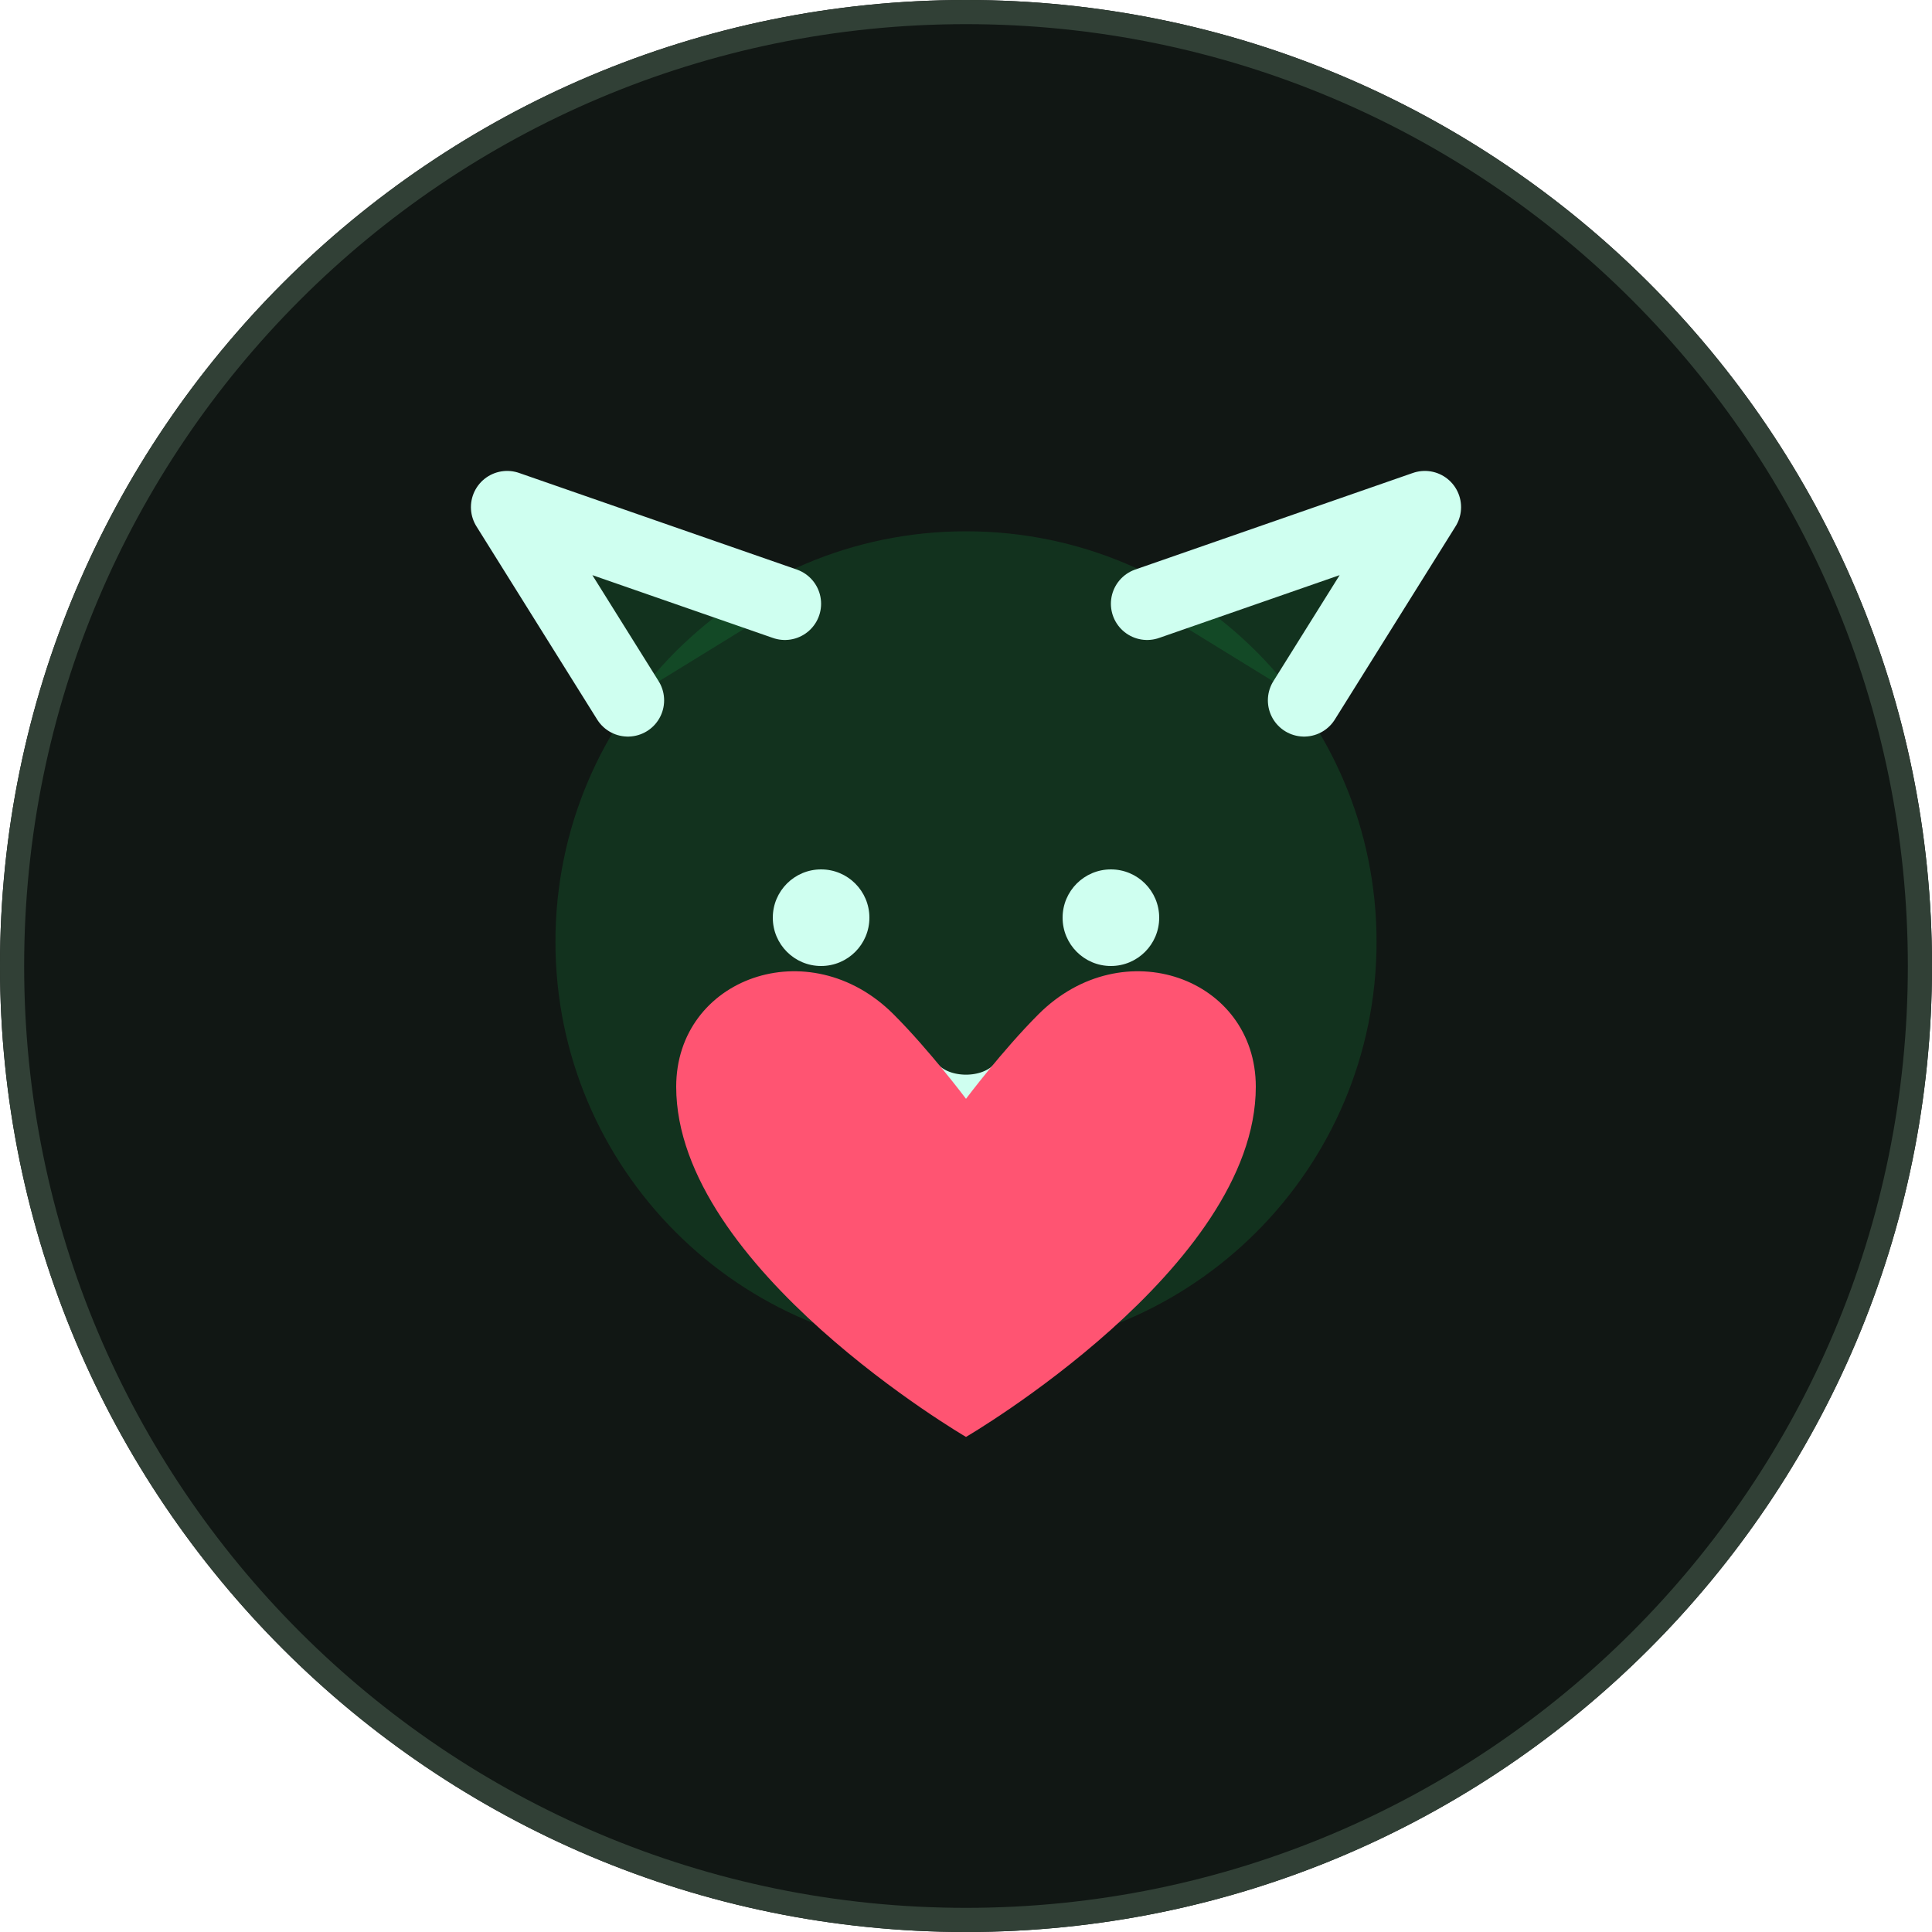
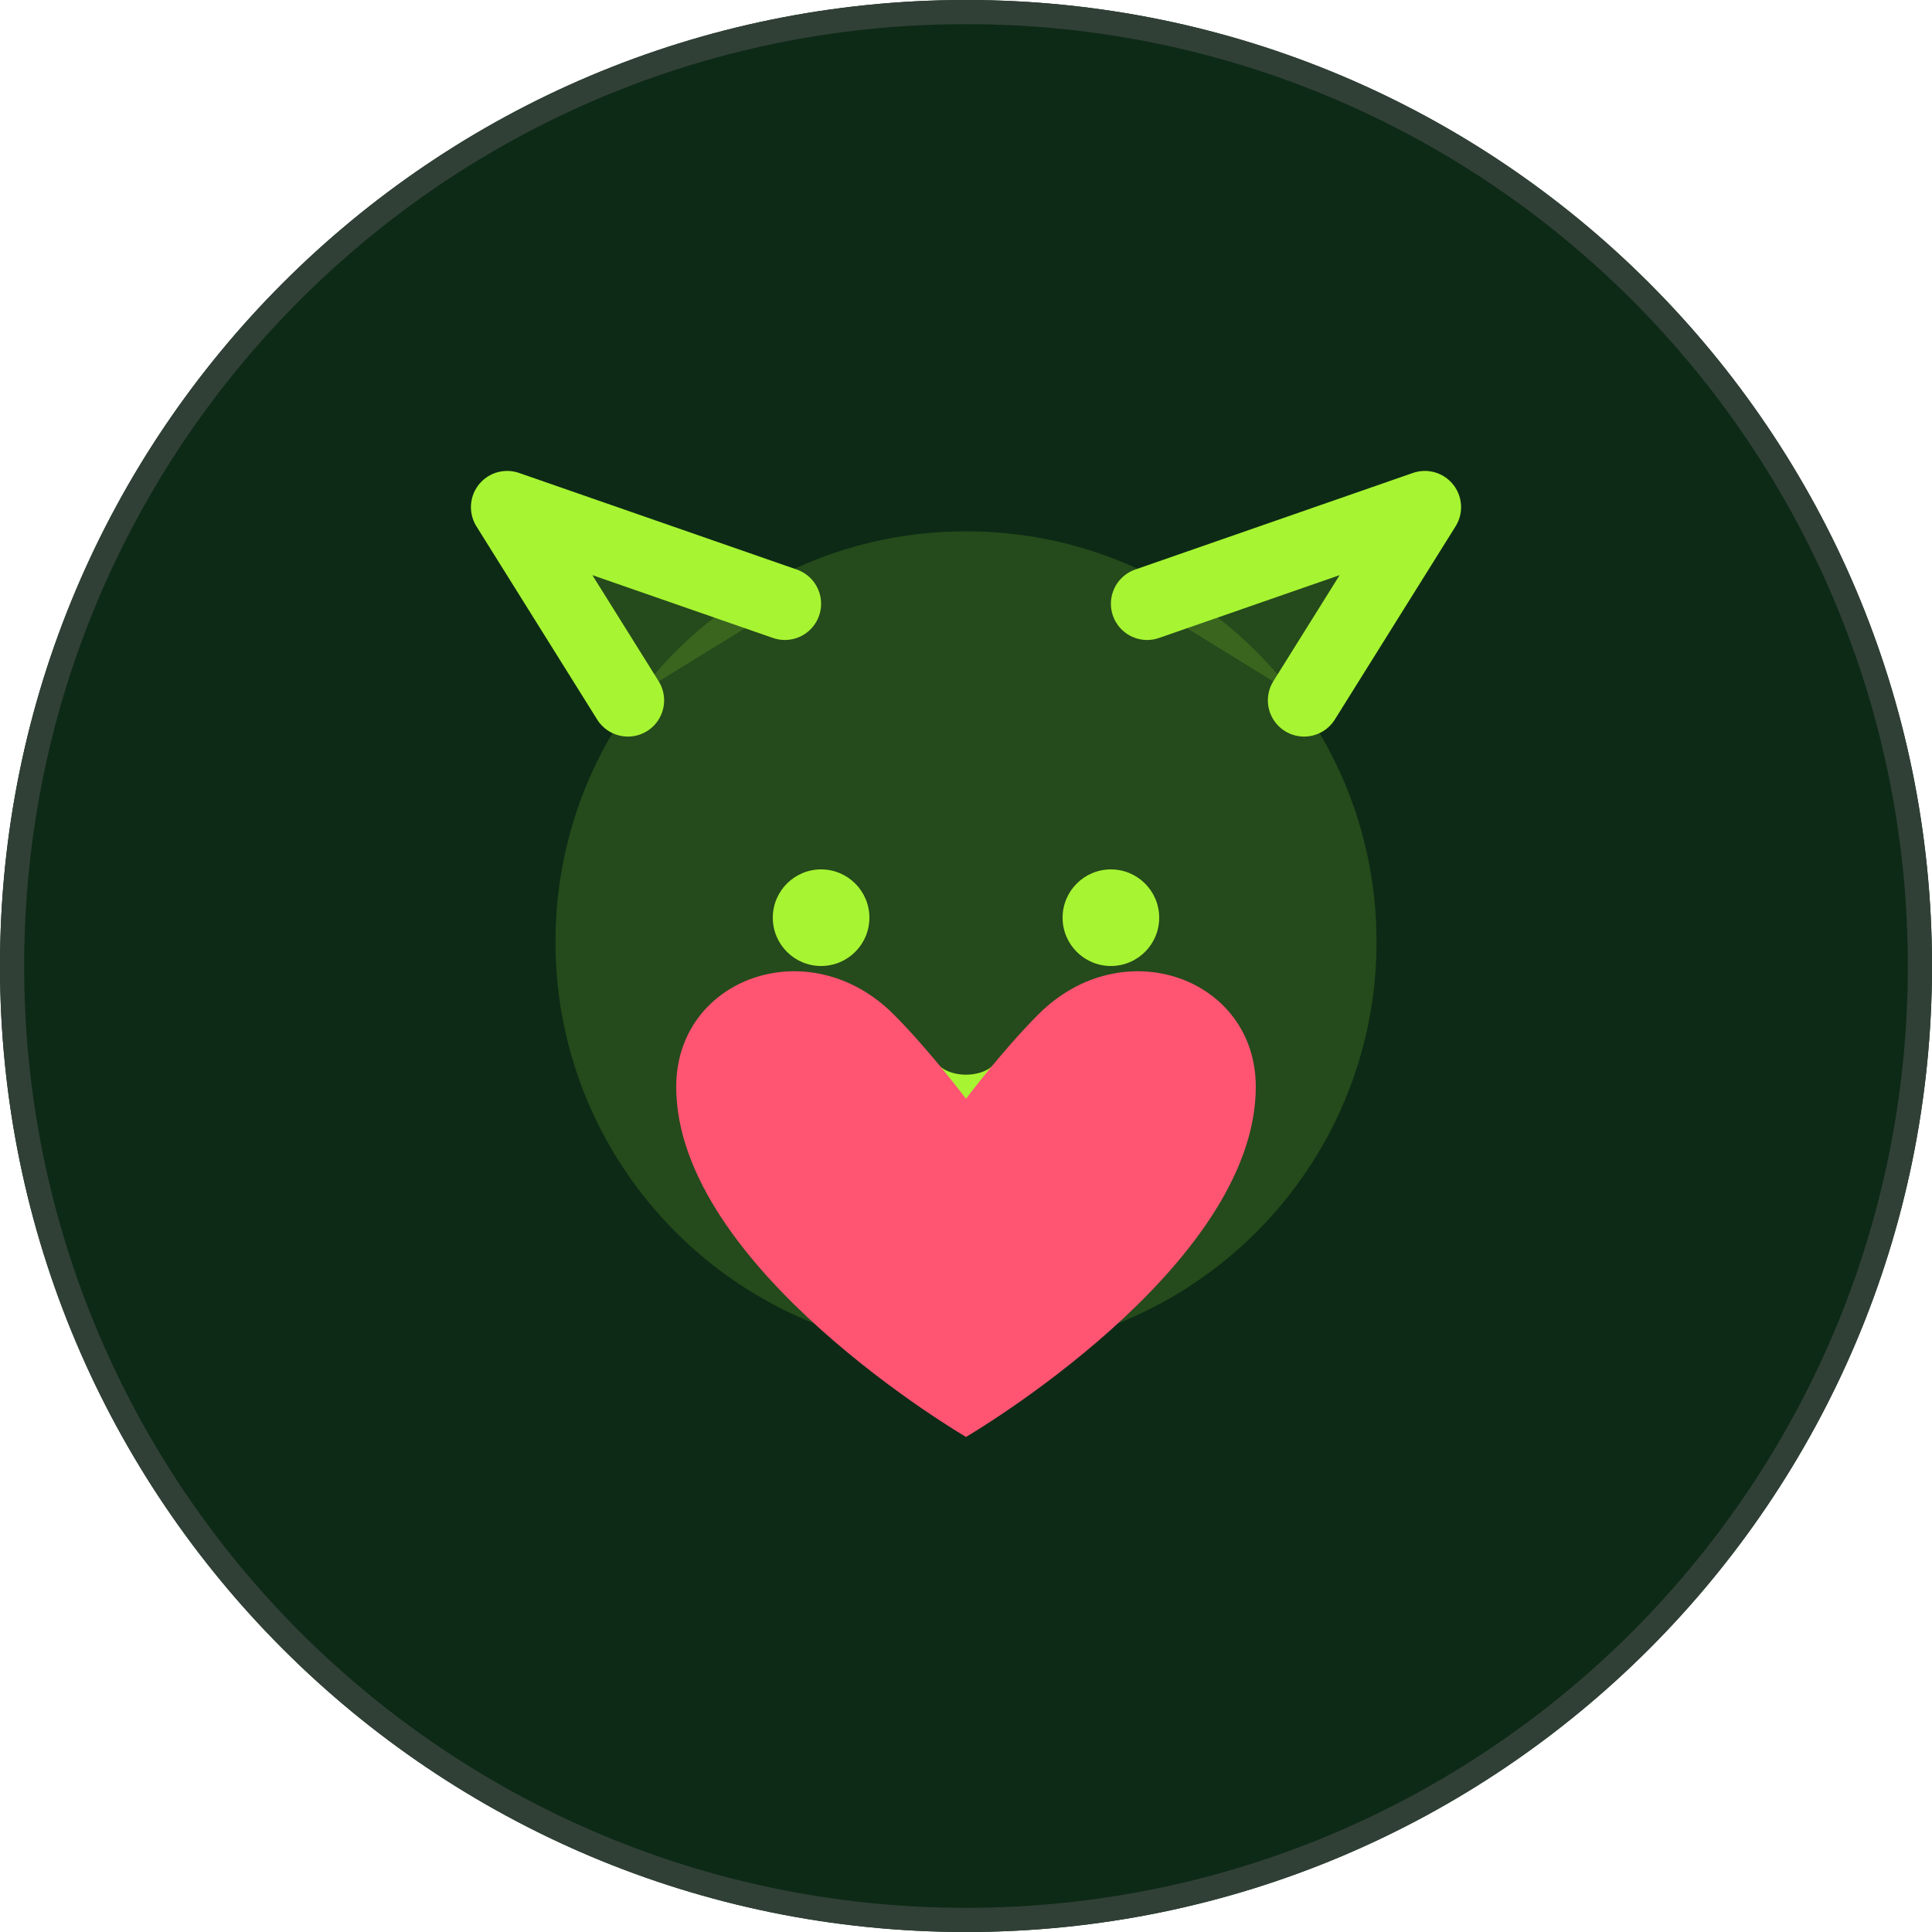
<svg xmlns="http://www.w3.org/2000/svg" width="160" height="160" viewBox="0 0 160 160" fill="none">
-   <circle cx="80" cy="80" r="80" fill="#111714" />
+   <circle cx="80" cy="80" r="80" fill="#0D2A16" />
  <circle cx="80" cy="80" r="79" stroke="#314036" stroke-width="2" />
-   <circle cx="80" cy="78" r="34" fill="#1BC451" fill-opacity="0.16" />
-   <path d="M52 58L42 42L65 50" fill="#1BC451" fill-opacity="0.16" />
-   <path d="M108 58L118 42L95 50" fill="#1BC451" fill-opacity="0.16" />
-   <path d="M52 58L42 42L65 50" stroke="#CFFFF0" stroke-width="6" stroke-linecap="round" stroke-linejoin="round" />
-   <path d="M108 58L118 42L95 50" stroke="#CFFFF0" stroke-width="6" stroke-linecap="round" stroke-linejoin="round" />
-   <circle cx="68" cy="76" r="4" fill="#CFFFF0" />
-   <circle cx="92" cy="76" r="4" fill="#CFFFF0" />
-   <path d="M76 90C78 92 82 92 84 90" stroke="#CFFFF0" stroke-width="5" stroke-linecap="round" />
+   <circle cx="80" cy="78" r="34" fill="#A7F432" fill-opacity="0.16" />
+   <path d="M52 58L42 42L65 50" fill="#A7F432" fill-opacity="0.16" />
+   <path d="M108 58L118 42L95 50" fill="#A7F432" fill-opacity="0.16" />
+   <path d="M52 58L42 42L65 50" stroke="#A7F432" stroke-width="6" stroke-linecap="round" stroke-linejoin="round" />
+   <path d="M108 58L118 42L95 50" stroke="#A7F432" stroke-width="6" stroke-linecap="round" stroke-linejoin="round" />
+   <circle cx="68" cy="76" r="4" fill="#A7F432" />
+   <circle cx="92" cy="76" r="4" fill="#A7F432" />
+   <path d="M76 90C78 92 82 92 84 90" stroke="#A7F432" stroke-width="5" stroke-linecap="round" />
  <path d="M80 119C80 119 56 105 56 90C56 81 67 77 74 84C77 87 80 91 80 91C80 91 83 87 86 84C93 77 104 81 104 90C104 105 80 119 80 119Z" fill="#FF5472" />
</svg>
